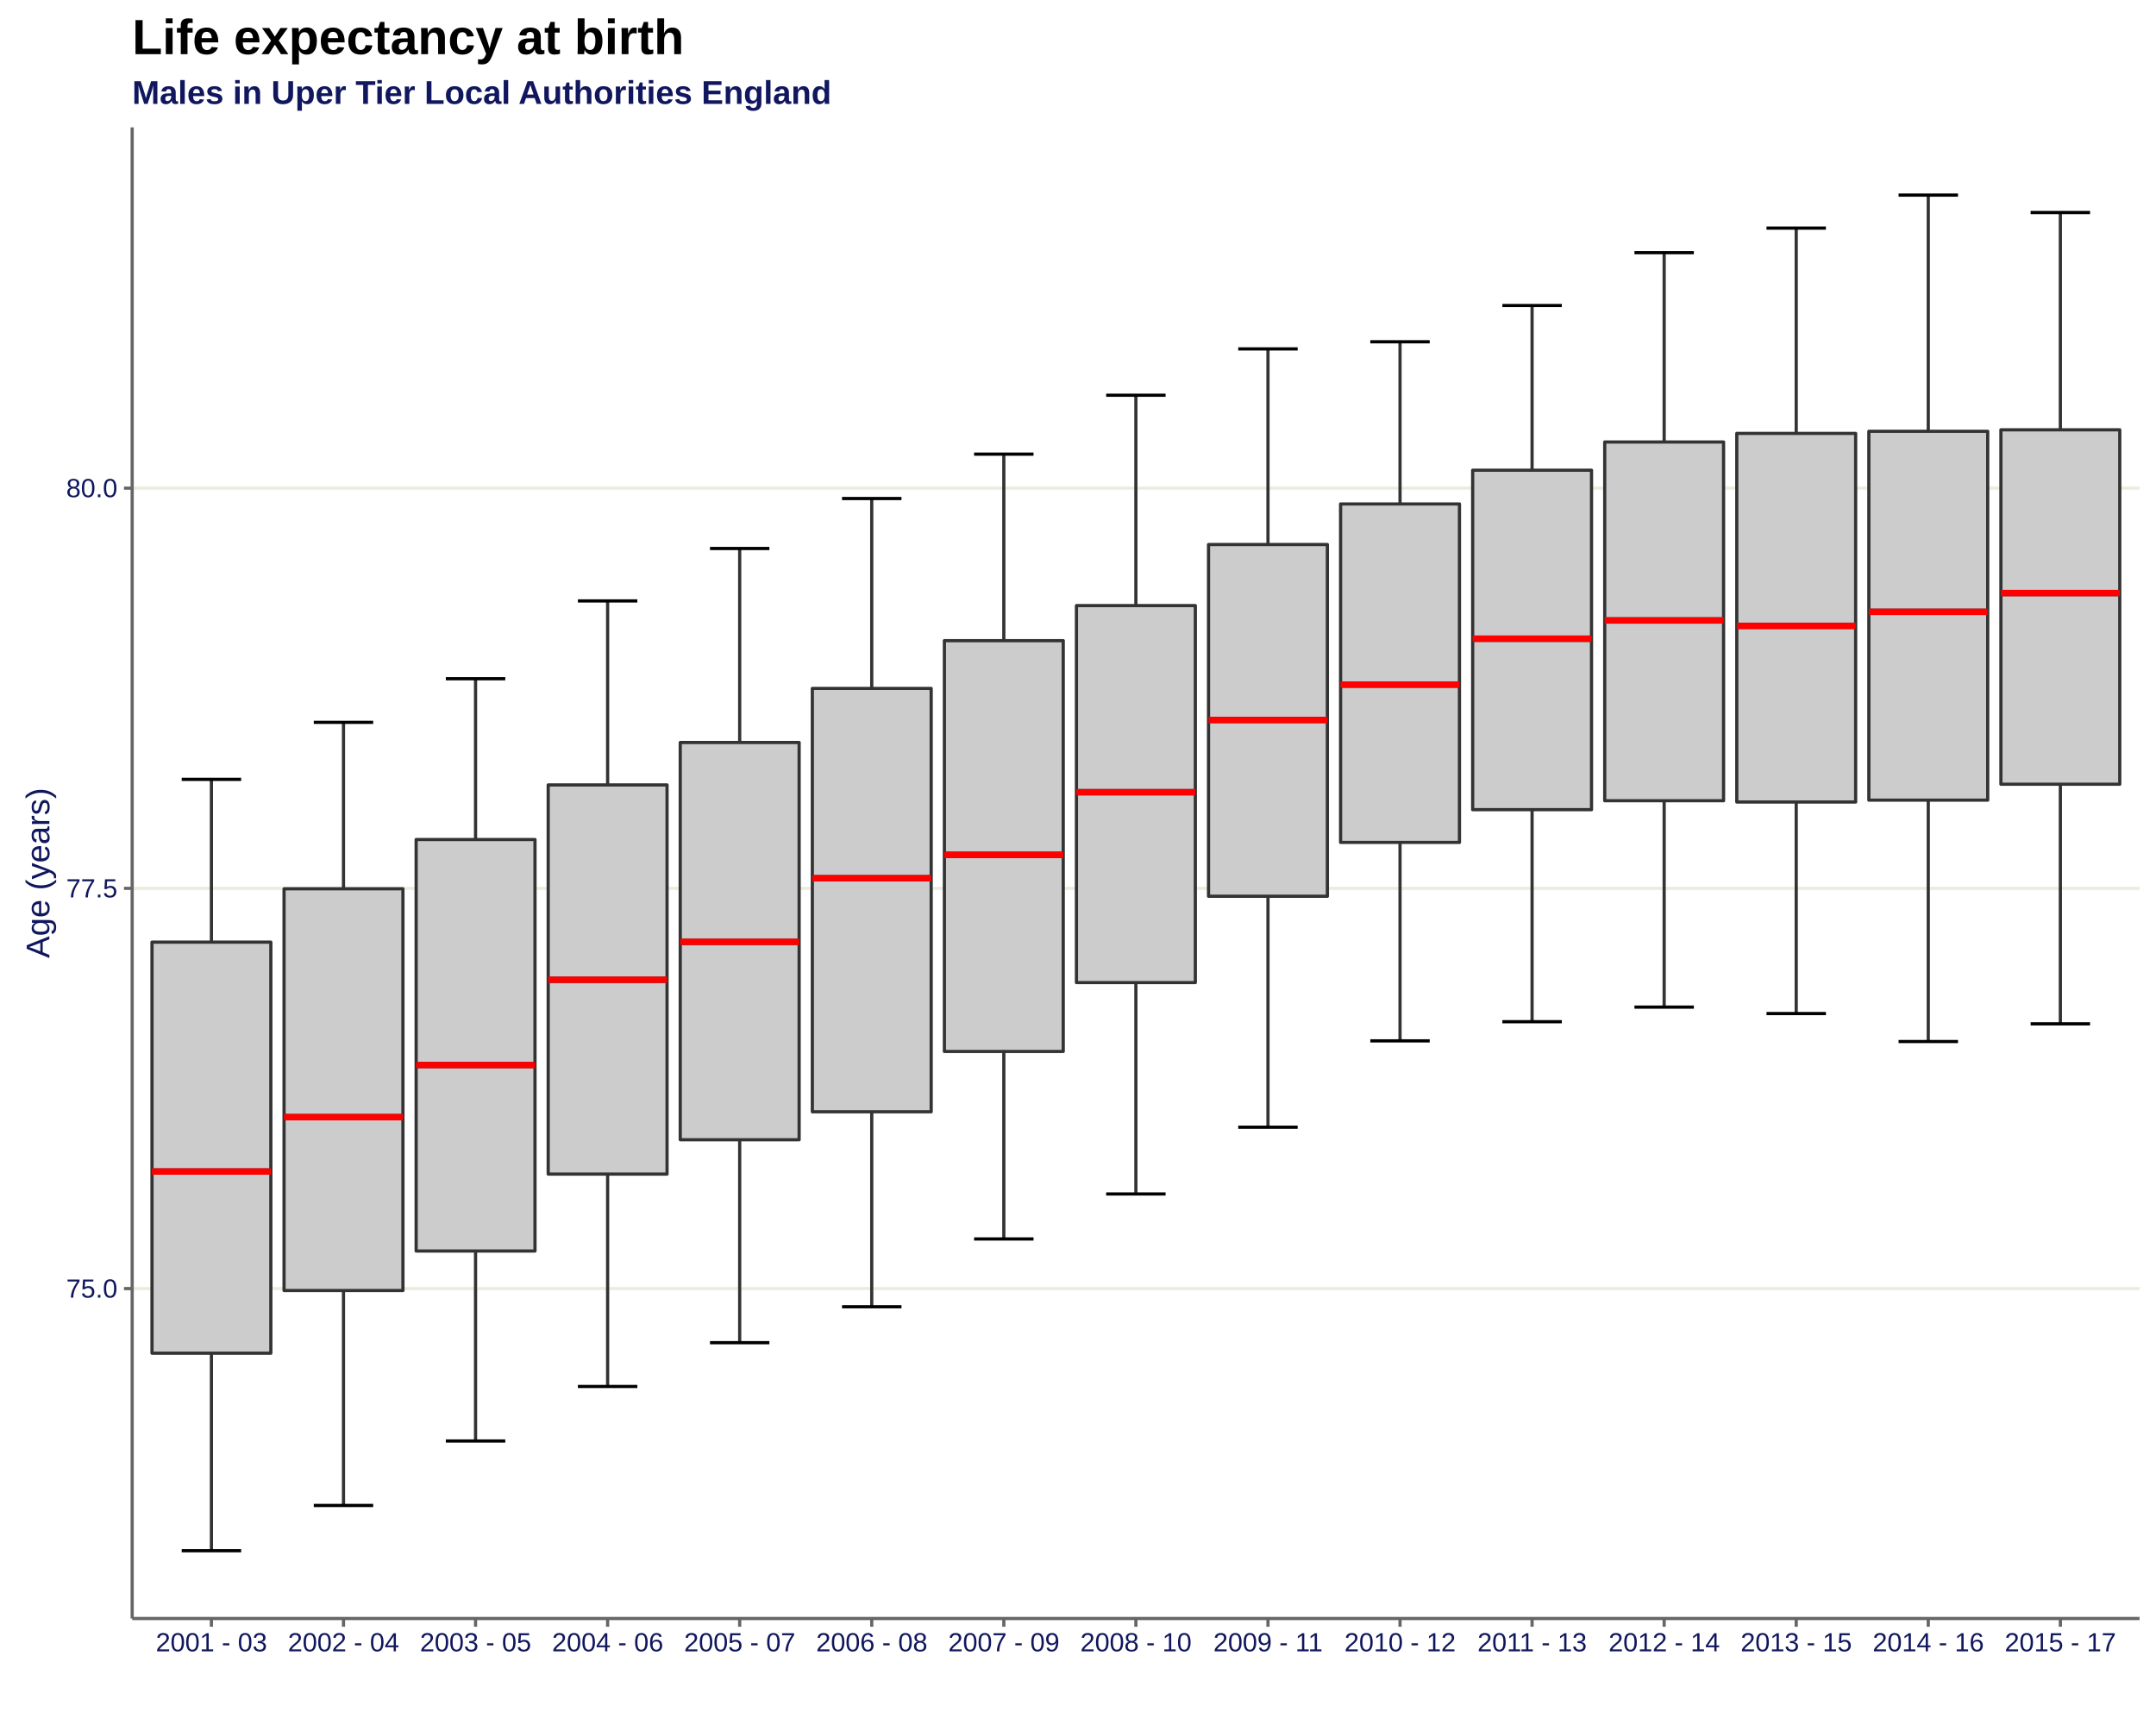
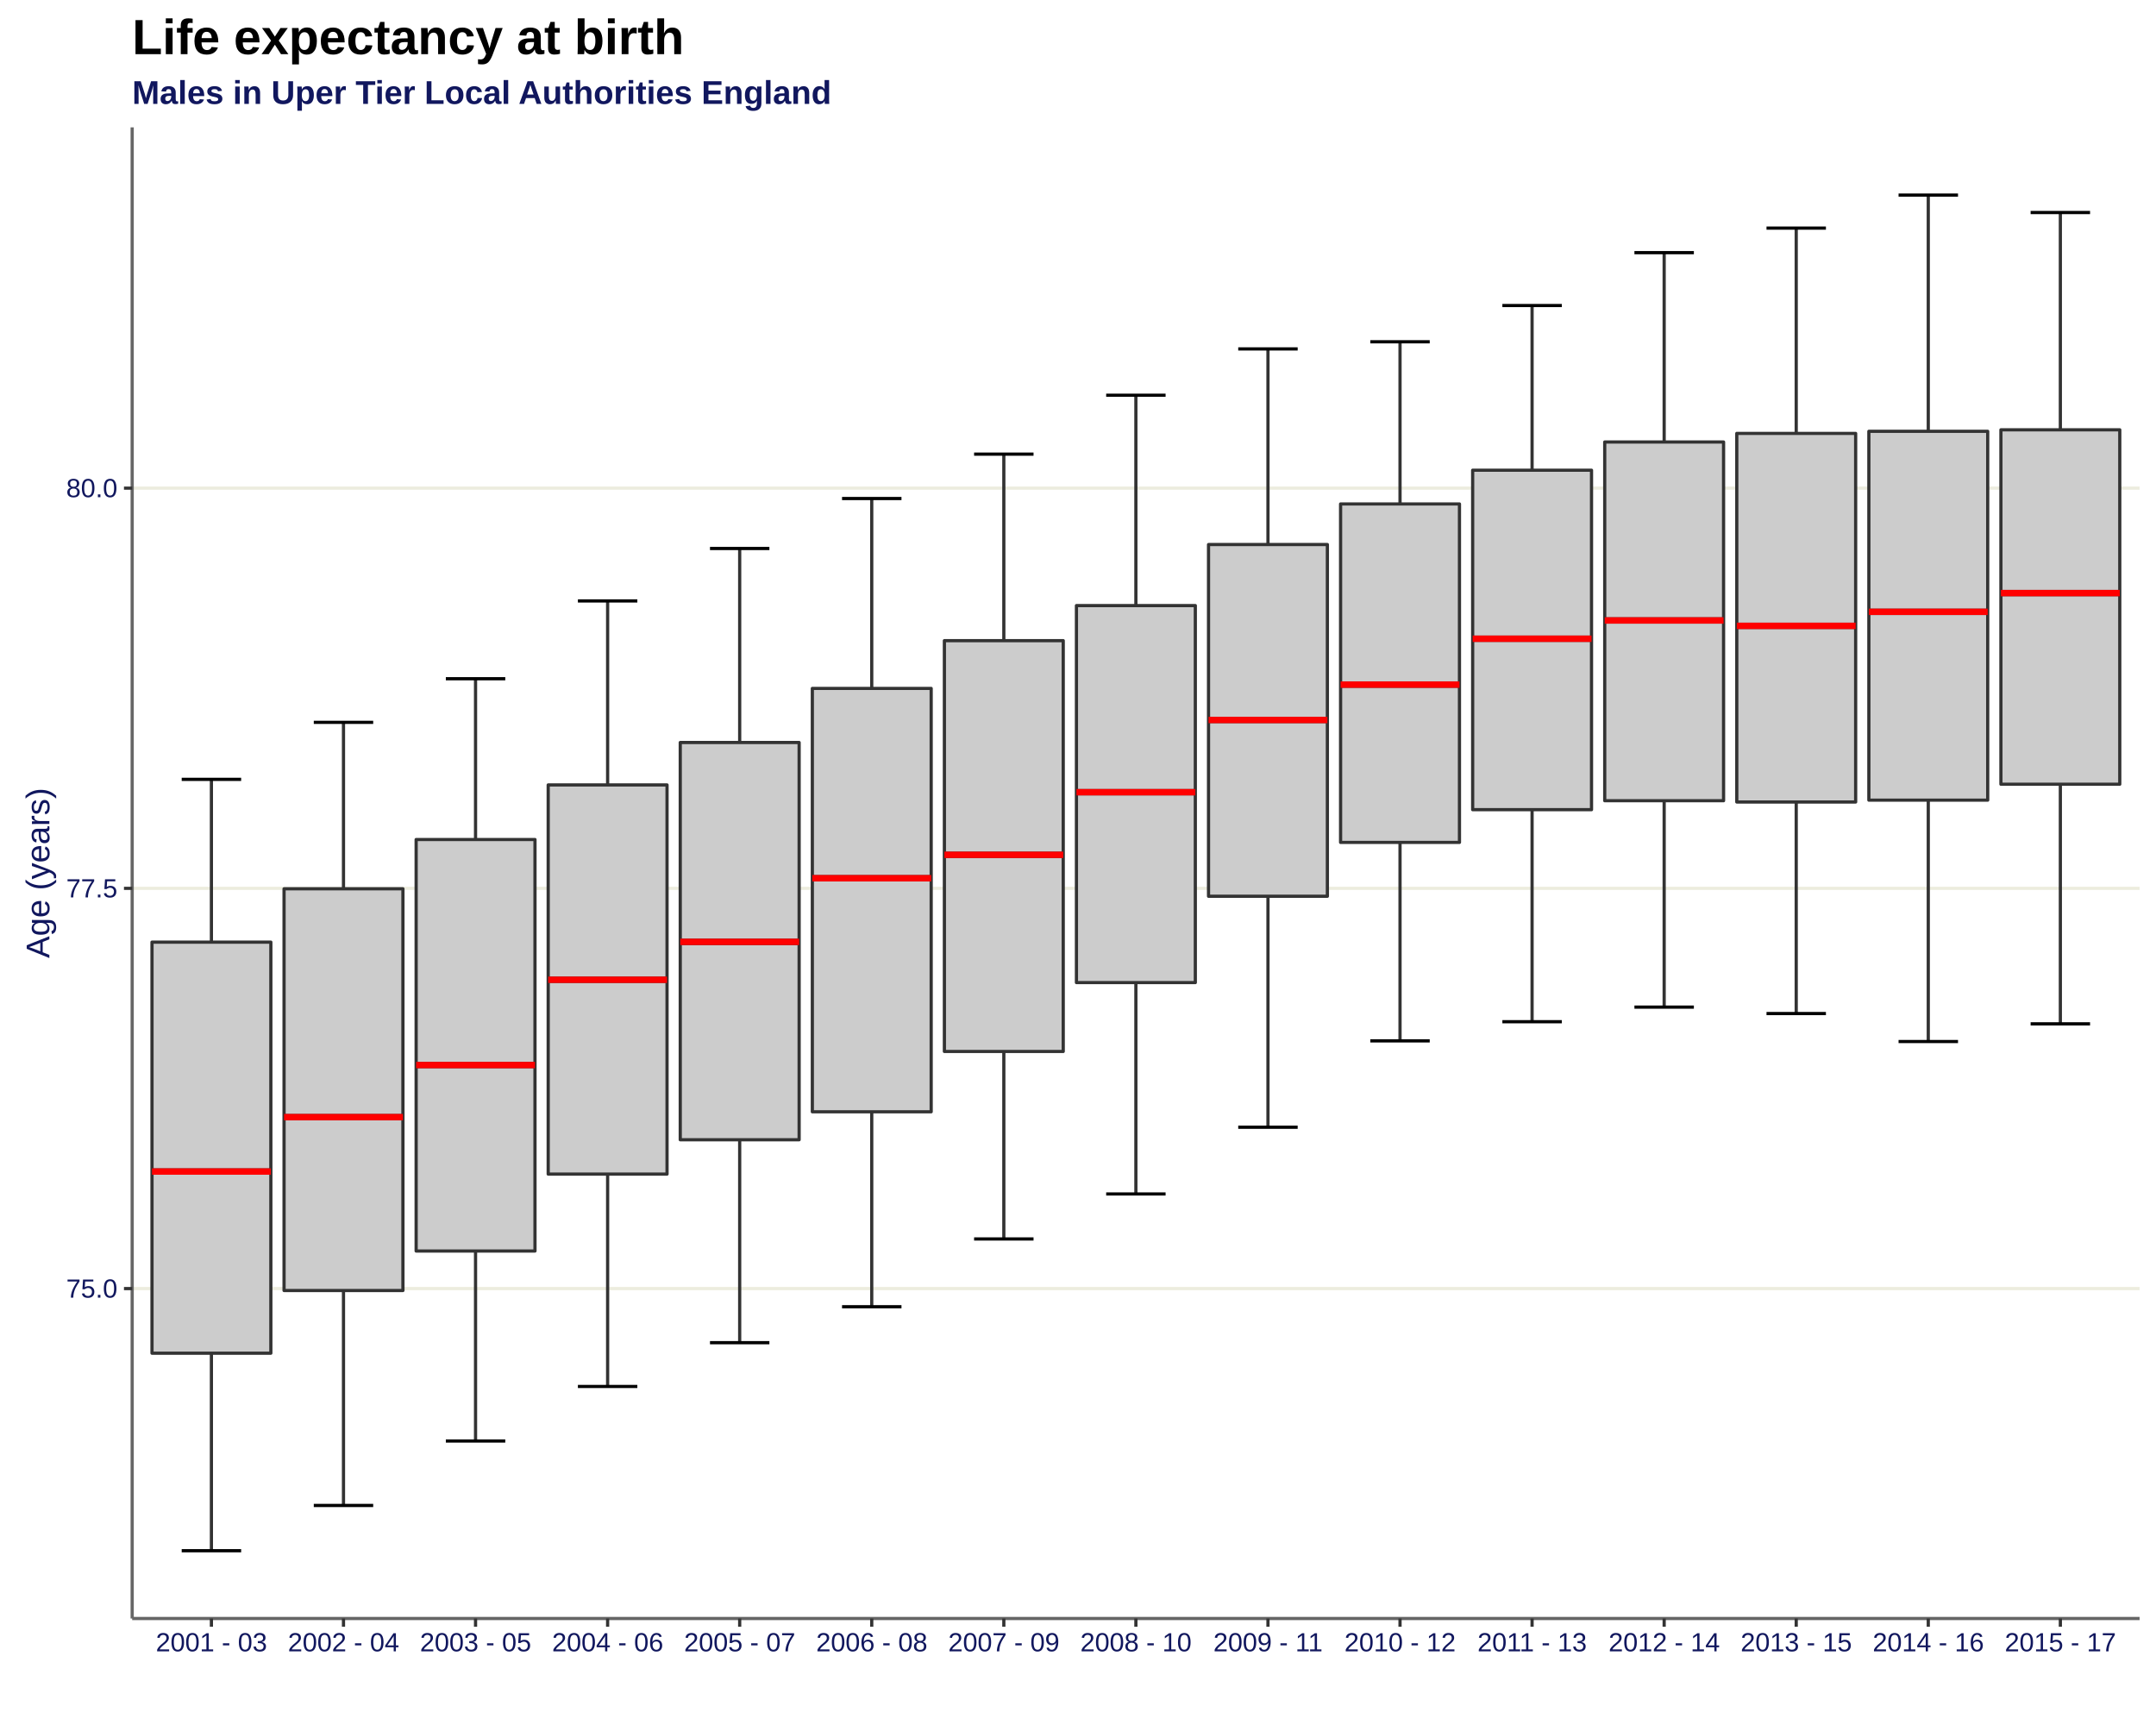
<svg xmlns="http://www.w3.org/2000/svg" viewBox="0 0 720.00 576.00">
  <defs>
    <style type="text/css">
    line, polyline, polygon, path, rect, circle {
      fill: none;
      stroke: #000000;
      stroke-linecap: round;
      stroke-linejoin: round;
      stroke-miterlimit: 10.00;
    }
  </style>
  </defs>
  <rect width="100%" height="100%" style="stroke: none; fill: #FFFFFF;" />
  <defs>
    <clipPath id="cpNDQuMTR8NzE0LjUyfDU0MC40NHw0Mi41Mg==">
      <rect x="44.14" y="42.52" width="670.38" height="497.91" />
    </clipPath>
  </defs>
  <polyline points="44.14,430.27 714.52,430.27 " style="stroke-width: 1.07; stroke: #ECECDE; stroke-linecap: butt;" clip-path="url(#cpNDQuMTR8NzE0LjUyfDU0MC40NHw0Mi41Mg==)" />
  <polyline points="44.14,296.63 714.52,296.63 " style="stroke-width: 1.07; stroke: #ECECDE; stroke-linecap: butt;" clip-path="url(#cpNDQuMTR8NzE0LjUyfDU0MC40NHw0Mi41Mg==)" />
  <polyline points="44.14,163.00 714.52,163.00 " style="stroke-width: 1.07; stroke: #ECECDE; stroke-linecap: butt;" clip-path="url(#cpNDQuMTR8NzE0LjUyfDU0MC40NHw0Mi41Mg==)" />
  <line x1="70.60" y1="314.59" x2="70.60" y2="260.24" style="stroke-width: 1.07; stroke: #333333; stroke-linecap: butt;" clip-path="url(#cpNDQuMTR8NzE0LjUyfDU0MC40NHw0Mi41Mg==)" />
  <line x1="70.60" y1="451.85" x2="70.60" y2="517.80" style="stroke-width: 1.07; stroke: #333333; stroke-linecap: butt;" clip-path="url(#cpNDQuMTR8NzE0LjUyfDU0MC40NHw0Mi41Mg==)" />
  <polygon points="50.76,314.59 50.76,451.85 90.45,451.85 90.45,314.59 50.76,314.59 " style="stroke-width: 1.07; stroke: #333333; fill: #CCCCCC;" clip-path="url(#cpNDQuMTR8NzE0LjUyfDU0MC40NHw0Mi41Mg==)" />
  <line x1="50.76" y1="391.20" x2="90.45" y2="391.20" style="stroke-width: 2.13; stroke: #333333; stroke-linecap: butt;" clip-path="url(#cpNDQuMTR8NzE0LjUyfDU0MC40NHw0Mi41Mg==)" />
  <line x1="114.71" y1="296.78" x2="114.71" y2="241.20" style="stroke-width: 1.07; stroke: #333333; stroke-linecap: butt;" clip-path="url(#cpNDQuMTR8NzE0LjUyfDU0MC40NHw0Mi41Mg==)" />
  <line x1="114.71" y1="430.92" x2="114.71" y2="502.70" style="stroke-width: 1.07; stroke: #333333; stroke-linecap: butt;" clip-path="url(#cpNDQuMTR8NzE0LjUyfDU0MC40NHw0Mi41Mg==)" />
  <polygon points="94.86,296.78 94.86,430.92 134.56,430.92 134.56,296.78 94.86,296.78 " style="stroke-width: 1.07; stroke: #333333; fill: #CCCCCC;" clip-path="url(#cpNDQuMTR8NzE0LjUyfDU0MC40NHw0Mi41Mg==)" />
  <line x1="94.86" y1="373.03" x2="134.56" y2="373.03" style="stroke-width: 2.13; stroke: #333333; stroke-linecap: butt;" clip-path="url(#cpNDQuMTR8NzE0LjUyfDU0MC40NHw0Mi41Mg==)" />
  <line x1="158.81" y1="280.33" x2="158.81" y2="226.63" style="stroke-width: 1.07; stroke: #333333; stroke-linecap: butt;" clip-path="url(#cpNDQuMTR8NzE0LjUyfDU0MC40NHw0Mi41Mg==)" />
  <line x1="158.81" y1="417.73" x2="158.81" y2="481.17" style="stroke-width: 1.07; stroke: #333333; stroke-linecap: butt;" clip-path="url(#cpNDQuMTR8NzE0LjUyfDU0MC40NHw0Mi41Mg==)" />
  <polygon points="138.97,280.33 138.97,417.73 178.66,417.73 178.66,280.33 138.97,280.33 " style="stroke-width: 1.07; stroke: #333333; fill: #CCCCCC;" clip-path="url(#cpNDQuMTR8NzE0LjUyfDU0MC40NHw0Mi41Mg==)" />
  <line x1="138.97" y1="355.64" x2="178.66" y2="355.64" style="stroke-width: 2.13; stroke: #333333; stroke-linecap: butt;" clip-path="url(#cpNDQuMTR8NzE0LjUyfDU0MC40NHw0Mi41Mg==)" />
  <line x1="202.92" y1="262.10" x2="202.92" y2="200.66" style="stroke-width: 1.07; stroke: #333333; stroke-linecap: butt;" clip-path="url(#cpNDQuMTR8NzE0LjUyfDU0MC40NHw0Mi41Mg==)" />
  <line x1="202.92" y1="392.04" x2="202.92" y2="462.96" style="stroke-width: 1.07; stroke: #333333; stroke-linecap: butt;" clip-path="url(#cpNDQuMTR8NzE0LjUyfDU0MC40NHw0Mi41Mg==)" />
  <polygon points="183.07,262.10 183.07,392.04 222.76,392.04 222.76,262.10 183.07,262.10 " style="stroke-width: 1.07; stroke: #333333; fill: #CCCCCC;" clip-path="url(#cpNDQuMTR8NzE0LjUyfDU0MC40NHw0Mi41Mg==)" />
  <line x1="183.07" y1="327.16" x2="222.76" y2="327.16" style="stroke-width: 2.13; stroke: #333333; stroke-linecap: butt;" clip-path="url(#cpNDQuMTR8NzE0LjUyfDU0MC40NHw0Mi41Mg==)" />
  <line x1="247.02" y1="247.93" x2="247.02" y2="183.15" style="stroke-width: 1.07; stroke: #333333; stroke-linecap: butt;" clip-path="url(#cpNDQuMTR8NzE0LjUyfDU0MC40NHw0Mi41Mg==)" />
  <line x1="247.02" y1="380.58" x2="247.02" y2="448.34" style="stroke-width: 1.07; stroke: #333333; stroke-linecap: butt;" clip-path="url(#cpNDQuMTR8NzE0LjUyfDU0MC40NHw0Mi41Mg==)" />
  <polygon points="227.17,247.93 227.17,380.58 266.87,380.58 266.87,247.93 227.17,247.93 " style="stroke-width: 1.07; stroke: #333333; fill: #CCCCCC;" clip-path="url(#cpNDQuMTR8NzE0LjUyfDU0MC40NHw0Mi41Mg==)" />
  <line x1="227.17" y1="314.51" x2="266.87" y2="314.51" style="stroke-width: 2.13; stroke: #333333; stroke-linecap: butt;" clip-path="url(#cpNDQuMTR8NzE0LjUyfDU0MC40NHw0Mi41Mg==)" />
  <line x1="291.12" y1="229.87" x2="291.12" y2="166.46" style="stroke-width: 1.07; stroke: #333333; stroke-linecap: butt;" clip-path="url(#cpNDQuMTR8NzE0LjUyfDU0MC40NHw0Mi41Mg==)" />
  <line x1="291.12" y1="371.24" x2="291.12" y2="436.34" style="stroke-width: 1.07; stroke: #333333; stroke-linecap: butt;" clip-path="url(#cpNDQuMTR8NzE0LjUyfDU0MC40NHw0Mi41Mg==)" />
  <polygon points="271.28,229.87 271.28,371.24 310.97,371.24 310.97,229.87 271.28,229.87 " style="stroke-width: 1.07; stroke: #333333; fill: #CCCCCC;" clip-path="url(#cpNDQuMTR8NzE0LjUyfDU0MC40NHw0Mi41Mg==)" />
  <line x1="271.28" y1="293.26" x2="310.97" y2="293.26" style="stroke-width: 2.13; stroke: #333333; stroke-linecap: butt;" clip-path="url(#cpNDQuMTR8NzE0LjUyfDU0MC40NHw0Mi41Mg==)" />
  <line x1="335.23" y1="213.92" x2="335.23" y2="151.64" style="stroke-width: 1.07; stroke: #333333; stroke-linecap: butt;" clip-path="url(#cpNDQuMTR8NzE0LjUyfDU0MC40NHw0Mi41Mg==)" />
  <line x1="335.23" y1="351.10" x2="335.23" y2="413.71" style="stroke-width: 1.07; stroke: #333333; stroke-linecap: butt;" clip-path="url(#cpNDQuMTR8NzE0LjUyfDU0MC40NHw0Mi41Mg==)" />
  <polygon points="315.38,213.92 315.38,351.10 355.07,351.10 355.07,213.92 315.38,213.92 " style="stroke-width: 1.07; stroke: #333333; fill: #CCCCCC;" clip-path="url(#cpNDQuMTR8NzE0LjUyfDU0MC40NHw0Mi41Mg==)" />
  <line x1="315.38" y1="285.44" x2="355.07" y2="285.44" style="stroke-width: 2.13; stroke: #333333; stroke-linecap: butt;" clip-path="url(#cpNDQuMTR8NzE0LjUyfDU0MC40NHw0Mi41Mg==)" />
  <line x1="379.33" y1="202.21" x2="379.33" y2="131.97" style="stroke-width: 1.07; stroke: #333333; stroke-linecap: butt;" clip-path="url(#cpNDQuMTR8NzE0LjUyfDU0MC40NHw0Mi41Mg==)" />
  <line x1="379.33" y1="328.10" x2="379.33" y2="398.68" style="stroke-width: 1.07; stroke: #333333; stroke-linecap: butt;" clip-path="url(#cpNDQuMTR8NzE0LjUyfDU0MC40NHw0Mi41Mg==)" />
  <polygon points="359.48,202.21 359.48,328.10 399.18,328.10 399.18,202.21 359.48,202.21 " style="stroke-width: 1.07; stroke: #333333; fill: #CCCCCC;" clip-path="url(#cpNDQuMTR8NzE0LjUyfDU0MC40NHw0Mi41Mg==)" />
  <line x1="359.48" y1="264.52" x2="399.18" y2="264.52" style="stroke-width: 2.13; stroke: #333333; stroke-linecap: butt;" clip-path="url(#cpNDQuMTR8NzE0LjUyfDU0MC40NHw0Mi41Mg==)" />
  <line x1="423.44" y1="181.83" x2="423.44" y2="116.50" style="stroke-width: 1.07; stroke: #333333; stroke-linecap: butt;" clip-path="url(#cpNDQuMTR8NzE0LjUyfDU0MC40NHw0Mi41Mg==)" />
  <line x1="423.44" y1="299.27" x2="423.44" y2="376.39" style="stroke-width: 1.07; stroke: #333333; stroke-linecap: butt;" clip-path="url(#cpNDQuMTR8NzE0LjUyfDU0MC40NHw0Mi41Mg==)" />
  <polygon points="403.59,181.83 403.59,299.27 443.28,299.27 443.28,181.83 403.59,181.83 " style="stroke-width: 1.07; stroke: #333333; fill: #CCCCCC;" clip-path="url(#cpNDQuMTR8NzE0LjUyfDU0MC40NHw0Mi41Mg==)" />
  <line x1="403.59" y1="240.41" x2="443.28" y2="240.41" style="stroke-width: 2.13; stroke: #333333; stroke-linecap: butt;" clip-path="url(#cpNDQuMTR8NzE0LjUyfDU0MC40NHw0Mi41Mg==)" />
  <line x1="467.54" y1="168.28" x2="467.54" y2="114.13" style="stroke-width: 1.07; stroke: #333333; stroke-linecap: butt;" clip-path="url(#cpNDQuMTR8NzE0LjUyfDU0MC40NHw0Mi41Mg==)" />
  <line x1="467.54" y1="281.29" x2="467.54" y2="347.56" style="stroke-width: 1.07; stroke: #333333; stroke-linecap: butt;" clip-path="url(#cpNDQuMTR8NzE0LjUyfDU0MC40NHw0Mi41Mg==)" />
  <polygon points="447.69,168.28 447.69,281.29 487.39,281.29 487.39,168.28 447.69,168.28 " style="stroke-width: 1.07; stroke: #333333; fill: #CCCCCC;" clip-path="url(#cpNDQuMTR8NzE0LjUyfDU0MC40NHw0Mi41Mg==)" />
  <line x1="447.69" y1="228.60" x2="487.39" y2="228.60" style="stroke-width: 2.13; stroke: #333333; stroke-linecap: butt;" clip-path="url(#cpNDQuMTR8NzE0LjUyfDU0MC40NHw0Mi41Mg==)" />
  <line x1="511.64" y1="157.01" x2="511.64" y2="102.02" style="stroke-width: 1.07; stroke: #333333; stroke-linecap: butt;" clip-path="url(#cpNDQuMTR8NzE0LjUyfDU0MC40NHw0Mi41Mg==)" />
  <line x1="511.64" y1="270.36" x2="511.64" y2="341.16" style="stroke-width: 1.07; stroke: #333333; stroke-linecap: butt;" clip-path="url(#cpNDQuMTR8NzE0LjUyfDU0MC40NHw0Mi41Mg==)" />
  <polygon points="491.80,157.01 491.80,270.36 531.49,270.36 531.49,157.01 491.80,157.01 " style="stroke-width: 1.07; stroke: #333333; fill: #CCCCCC;" clip-path="url(#cpNDQuMTR8NzE0LjUyfDU0MC40NHw0Mi41Mg==)" />
  <line x1="491.80" y1="213.29" x2="531.49" y2="213.29" style="stroke-width: 2.13; stroke: #333333; stroke-linecap: butt;" clip-path="url(#cpNDQuMTR8NzE0LjUyfDU0MC40NHw0Mi41Mg==)" />
  <line x1="555.75" y1="147.59" x2="555.75" y2="84.37" style="stroke-width: 1.07; stroke: #333333; stroke-linecap: butt;" clip-path="url(#cpNDQuMTR8NzE0LjUyfDU0MC40NHw0Mi41Mg==)" />
  <line x1="555.75" y1="267.37" x2="555.75" y2="336.28" style="stroke-width: 1.07; stroke: #333333; stroke-linecap: butt;" clip-path="url(#cpNDQuMTR8NzE0LjUyfDU0MC40NHw0Mi41Mg==)" />
  <polygon points="535.90,147.59 535.90,267.37 575.59,267.37 575.59,147.59 535.90,147.59 " style="stroke-width: 1.07; stroke: #333333; fill: #CCCCCC;" clip-path="url(#cpNDQuMTR8NzE0LjUyfDU0MC40NHw0Mi41Mg==)" />
  <line x1="535.90" y1="207.18" x2="575.59" y2="207.18" style="stroke-width: 2.13; stroke: #333333; stroke-linecap: butt;" clip-path="url(#cpNDQuMTR8NzE0LjUyfDU0MC40NHw0Mi41Mg==)" />
  <line x1="599.85" y1="144.72" x2="599.85" y2="76.16" style="stroke-width: 1.07; stroke: #333333; stroke-linecap: butt;" clip-path="url(#cpNDQuMTR8NzE0LjUyfDU0MC40NHw0Mi41Mg==)" />
  <line x1="599.85" y1="267.80" x2="599.85" y2="338.44" style="stroke-width: 1.07; stroke: #333333; stroke-linecap: butt;" clip-path="url(#cpNDQuMTR8NzE0LjUyfDU0MC40NHw0Mi41Mg==)" />
  <polygon points="580.00,144.72 580.00,267.80 619.70,267.80 619.70,144.72 580.00,144.72 " style="stroke-width: 1.07; stroke: #333333; fill: #CCCCCC;" clip-path="url(#cpNDQuMTR8NzE0LjUyfDU0MC40NHw0Mi41Mg==)" />
  <line x1="580.00" y1="208.98" x2="619.70" y2="208.98" style="stroke-width: 2.13; stroke: #333333; stroke-linecap: butt;" clip-path="url(#cpNDQuMTR8NzE0LjUyfDU0MC40NHw0Mi41Mg==)" />
  <line x1="643.95" y1="144.02" x2="643.95" y2="65.15" style="stroke-width: 1.07; stroke: #333333; stroke-linecap: butt;" clip-path="url(#cpNDQuMTR8NzE0LjUyfDU0MC40NHw0Mi41Mg==)" />
  <line x1="643.95" y1="267.18" x2="643.95" y2="347.78" style="stroke-width: 1.07; stroke: #333333; stroke-linecap: butt;" clip-path="url(#cpNDQuMTR8NzE0LjUyfDU0MC40NHw0Mi41Mg==)" />
  <polygon points="624.11,144.02 624.11,267.18 663.80,267.18 663.80,144.02 624.11,144.02 " style="stroke-width: 1.07; stroke: #333333; fill: #CCCCCC;" clip-path="url(#cpNDQuMTR8NzE0LjUyfDU0MC40NHw0Mi41Mg==)" />
  <line x1="624.11" y1="204.30" x2="663.80" y2="204.30" style="stroke-width: 2.13; stroke: #333333; stroke-linecap: butt;" clip-path="url(#cpNDQuMTR8NzE0LjUyfDU0MC40NHw0Mi41Mg==)" />
  <line x1="688.06" y1="143.52" x2="688.06" y2="70.96" style="stroke-width: 1.07; stroke: #333333; stroke-linecap: butt;" clip-path="url(#cpNDQuMTR8NzE0LjUyfDU0MC40NHw0Mi41Mg==)" />
  <line x1="688.06" y1="261.86" x2="688.06" y2="341.87" style="stroke-width: 1.07; stroke: #333333; stroke-linecap: butt;" clip-path="url(#cpNDQuMTR8NzE0LjUyfDU0MC40NHw0Mi41Mg==)" />
  <polygon points="668.21,143.52 668.21,261.86 707.90,261.86 707.90,143.52 668.21,143.52 " style="stroke-width: 1.07; stroke: #333333; fill: #CCCCCC;" clip-path="url(#cpNDQuMTR8NzE0LjUyfDU0MC40NHw0Mi41Mg==)" />
  <line x1="668.21" y1="198.04" x2="707.90" y2="198.04" style="stroke-width: 2.13; stroke: #333333; stroke-linecap: butt;" clip-path="url(#cpNDQuMTR8NzE0LjUyfDU0MC40NHw0Mi41Mg==)" />
  <line x1="60.68" y1="260.24" x2="80.53" y2="260.24" style="stroke-width: 1.07; stroke-linecap: butt;" clip-path="url(#cpNDQuMTR8NzE0LjUyfDU0MC40NHw0Mi41Mg==)" />
  <line x1="104.79" y1="241.20" x2="124.63" y2="241.20" style="stroke-width: 1.07; stroke-linecap: butt;" clip-path="url(#cpNDQuMTR8NzE0LjUyfDU0MC40NHw0Mi41Mg==)" />
  <line x1="148.89" y1="226.63" x2="168.74" y2="226.63" style="stroke-width: 1.07; stroke-linecap: butt;" clip-path="url(#cpNDQuMTR8NzE0LjUyfDU0MC40NHw0Mi41Mg==)" />
  <line x1="192.99" y1="200.66" x2="212.84" y2="200.66" style="stroke-width: 1.07; stroke-linecap: butt;" clip-path="url(#cpNDQuMTR8NzE0LjUyfDU0MC40NHw0Mi41Mg==)" />
  <line x1="237.10" y1="183.15" x2="256.94" y2="183.15" style="stroke-width: 1.07; stroke-linecap: butt;" clip-path="url(#cpNDQuMTR8NzE0LjUyfDU0MC40NHw0Mi41Mg==)" />
  <line x1="281.20" y1="166.46" x2="301.05" y2="166.46" style="stroke-width: 1.07; stroke-linecap: butt;" clip-path="url(#cpNDQuMTR8NzE0LjUyfDU0MC40NHw0Mi41Mg==)" />
  <line x1="325.30" y1="151.64" x2="345.15" y2="151.64" style="stroke-width: 1.07; stroke-linecap: butt;" clip-path="url(#cpNDQuMTR8NzE0LjUyfDU0MC40NHw0Mi41Mg==)" />
  <line x1="369.41" y1="131.97" x2="389.25" y2="131.97" style="stroke-width: 1.07; stroke-linecap: butt;" clip-path="url(#cpNDQuMTR8NzE0LjUyfDU0MC40NHw0Mi41Mg==)" />
  <line x1="413.51" y1="116.50" x2="433.36" y2="116.50" style="stroke-width: 1.07; stroke-linecap: butt;" clip-path="url(#cpNDQuMTR8NzE0LjUyfDU0MC40NHw0Mi41Mg==)" />
  <line x1="457.62" y1="114.13" x2="477.46" y2="114.13" style="stroke-width: 1.07; stroke-linecap: butt;" clip-path="url(#cpNDQuMTR8NzE0LjUyfDU0MC40NHw0Mi41Mg==)" />
  <line x1="501.72" y1="102.02" x2="521.57" y2="102.02" style="stroke-width: 1.07; stroke-linecap: butt;" clip-path="url(#cpNDQuMTR8NzE0LjUyfDU0MC40NHw0Mi41Mg==)" />
  <line x1="545.82" y1="84.37" x2="565.67" y2="84.37" style="stroke-width: 1.07; stroke-linecap: butt;" clip-path="url(#cpNDQuMTR8NzE0LjUyfDU0MC40NHw0Mi41Mg==)" />
  <line x1="589.93" y1="76.16" x2="609.77" y2="76.16" style="stroke-width: 1.07; stroke-linecap: butt;" clip-path="url(#cpNDQuMTR8NzE0LjUyfDU0MC40NHw0Mi41Mg==)" />
  <line x1="634.03" y1="65.15" x2="653.88" y2="65.15" style="stroke-width: 1.07; stroke-linecap: butt;" clip-path="url(#cpNDQuMTR8NzE0LjUyfDU0MC40NHw0Mi41Mg==)" />
  <line x1="678.13" y1="70.96" x2="697.98" y2="70.96" style="stroke-width: 1.07; stroke-linecap: butt;" clip-path="url(#cpNDQuMTR8NzE0LjUyfDU0MC40NHw0Mi41Mg==)" />
  <line x1="60.68" y1="517.80" x2="80.53" y2="517.80" style="stroke-width: 1.07; stroke-linecap: butt;" clip-path="url(#cpNDQuMTR8NzE0LjUyfDU0MC40NHw0Mi41Mg==)" />
  <line x1="104.79" y1="502.70" x2="124.63" y2="502.70" style="stroke-width: 1.07; stroke-linecap: butt;" clip-path="url(#cpNDQuMTR8NzE0LjUyfDU0MC40NHw0Mi41Mg==)" />
  <line x1="148.89" y1="481.17" x2="168.74" y2="481.17" style="stroke-width: 1.07; stroke-linecap: butt;" clip-path="url(#cpNDQuMTR8NzE0LjUyfDU0MC40NHw0Mi41Mg==)" />
  <line x1="192.99" y1="462.96" x2="212.84" y2="462.96" style="stroke-width: 1.07; stroke-linecap: butt;" clip-path="url(#cpNDQuMTR8NzE0LjUyfDU0MC40NHw0Mi41Mg==)" />
  <line x1="237.10" y1="448.34" x2="256.94" y2="448.34" style="stroke-width: 1.07; stroke-linecap: butt;" clip-path="url(#cpNDQuMTR8NzE0LjUyfDU0MC40NHw0Mi41Mg==)" />
  <line x1="281.20" y1="436.34" x2="301.05" y2="436.34" style="stroke-width: 1.07; stroke-linecap: butt;" clip-path="url(#cpNDQuMTR8NzE0LjUyfDU0MC40NHw0Mi41Mg==)" />
  <line x1="325.30" y1="413.71" x2="345.15" y2="413.71" style="stroke-width: 1.07; stroke-linecap: butt;" clip-path="url(#cpNDQuMTR8NzE0LjUyfDU0MC40NHw0Mi41Mg==)" />
  <line x1="369.41" y1="398.68" x2="389.25" y2="398.68" style="stroke-width: 1.07; stroke-linecap: butt;" clip-path="url(#cpNDQuMTR8NzE0LjUyfDU0MC40NHw0Mi41Mg==)" />
  <line x1="413.51" y1="376.39" x2="433.36" y2="376.39" style="stroke-width: 1.07; stroke-linecap: butt;" clip-path="url(#cpNDQuMTR8NzE0LjUyfDU0MC40NHw0Mi41Mg==)" />
  <line x1="457.62" y1="347.56" x2="477.46" y2="347.56" style="stroke-width: 1.07; stroke-linecap: butt;" clip-path="url(#cpNDQuMTR8NzE0LjUyfDU0MC40NHw0Mi41Mg==)" />
  <line x1="501.72" y1="341.16" x2="521.57" y2="341.16" style="stroke-width: 1.07; stroke-linecap: butt;" clip-path="url(#cpNDQuMTR8NzE0LjUyfDU0MC40NHw0Mi41Mg==)" />
  <line x1="545.82" y1="336.28" x2="565.67" y2="336.28" style="stroke-width: 1.07; stroke-linecap: butt;" clip-path="url(#cpNDQuMTR8NzE0LjUyfDU0MC40NHw0Mi41Mg==)" />
  <line x1="589.93" y1="338.44" x2="609.77" y2="338.44" style="stroke-width: 1.07; stroke-linecap: butt;" clip-path="url(#cpNDQuMTR8NzE0LjUyfDU0MC40NHw0Mi41Mg==)" />
  <line x1="634.03" y1="347.78" x2="653.88" y2="347.78" style="stroke-width: 1.07; stroke-linecap: butt;" clip-path="url(#cpNDQuMTR8NzE0LjUyfDU0MC40NHw0Mi41Mg==)" />
  <line x1="678.13" y1="341.87" x2="697.98" y2="341.87" style="stroke-width: 1.07; stroke-linecap: butt;" clip-path="url(#cpNDQuMTR8NzE0LjUyfDU0MC40NHw0Mi41Mg==)" />
  <line x1="50.76" y1="391.20" x2="90.45" y2="391.20" style="stroke-width: 2.13; stroke: #FF0000; stroke-linecap: butt;" clip-path="url(#cpNDQuMTR8NzE0LjUyfDU0MC40NHw0Mi41Mg==)" />
  <line x1="94.86" y1="373.03" x2="134.56" y2="373.03" style="stroke-width: 2.13; stroke: #FF0000; stroke-linecap: butt;" clip-path="url(#cpNDQuMTR8NzE0LjUyfDU0MC40NHw0Mi41Mg==)" />
  <line x1="138.97" y1="355.64" x2="178.66" y2="355.64" style="stroke-width: 2.13; stroke: #FF0000; stroke-linecap: butt;" clip-path="url(#cpNDQuMTR8NzE0LjUyfDU0MC40NHw0Mi41Mg==)" />
  <line x1="183.07" y1="327.16" x2="222.76" y2="327.16" style="stroke-width: 2.13; stroke: #FF0000; stroke-linecap: butt;" clip-path="url(#cpNDQuMTR8NzE0LjUyfDU0MC40NHw0Mi41Mg==)" />
  <line x1="227.17" y1="314.51" x2="266.87" y2="314.51" style="stroke-width: 2.13; stroke: #FF0000; stroke-linecap: butt;" clip-path="url(#cpNDQuMTR8NzE0LjUyfDU0MC40NHw0Mi41Mg==)" />
  <line x1="271.28" y1="293.26" x2="310.97" y2="293.26" style="stroke-width: 2.13; stroke: #FF0000; stroke-linecap: butt;" clip-path="url(#cpNDQuMTR8NzE0LjUyfDU0MC40NHw0Mi41Mg==)" />
  <line x1="315.38" y1="285.44" x2="355.07" y2="285.44" style="stroke-width: 2.13; stroke: #FF0000; stroke-linecap: butt;" clip-path="url(#cpNDQuMTR8NzE0LjUyfDU0MC40NHw0Mi41Mg==)" />
  <line x1="359.48" y1="264.52" x2="399.18" y2="264.52" style="stroke-width: 2.13; stroke: #FF0000; stroke-linecap: butt;" clip-path="url(#cpNDQuMTR8NzE0LjUyfDU0MC40NHw0Mi41Mg==)" />
  <line x1="403.59" y1="240.41" x2="443.28" y2="240.41" style="stroke-width: 2.13; stroke: #FF0000; stroke-linecap: butt;" clip-path="url(#cpNDQuMTR8NzE0LjUyfDU0MC40NHw0Mi41Mg==)" />
  <line x1="447.69" y1="228.60" x2="487.39" y2="228.60" style="stroke-width: 2.13; stroke: #FF0000; stroke-linecap: butt;" clip-path="url(#cpNDQuMTR8NzE0LjUyfDU0MC40NHw0Mi41Mg==)" />
  <line x1="491.80" y1="213.29" x2="531.49" y2="213.29" style="stroke-width: 2.13; stroke: #FF0000; stroke-linecap: butt;" clip-path="url(#cpNDQuMTR8NzE0LjUyfDU0MC40NHw0Mi41Mg==)" />
  <line x1="535.90" y1="207.18" x2="575.59" y2="207.18" style="stroke-width: 2.13; stroke: #FF0000; stroke-linecap: butt;" clip-path="url(#cpNDQuMTR8NzE0LjUyfDU0MC40NHw0Mi41Mg==)" />
  <line x1="580.00" y1="208.98" x2="619.70" y2="208.98" style="stroke-width: 2.13; stroke: #FF0000; stroke-linecap: butt;" clip-path="url(#cpNDQuMTR8NzE0LjUyfDU0MC40NHw0Mi41Mg==)" />
  <line x1="624.11" y1="204.30" x2="663.80" y2="204.30" style="stroke-width: 2.13; stroke: #FF0000; stroke-linecap: butt;" clip-path="url(#cpNDQuMTR8NzE0LjUyfDU0MC40NHw0Mi41Mg==)" />
  <line x1="668.21" y1="198.04" x2="707.90" y2="198.04" style="stroke-width: 2.13; stroke: #FF0000; stroke-linecap: butt;" clip-path="url(#cpNDQuMTR8NzE0LjUyfDU0MC40NHw0Mi41Mg==)" />
  <defs>
    <clipPath id="cpMC4wMHw3MjAuMDB8NTc2LjAwfDAuMDA=">
      <rect x="0.00" y="0.00" width="720.00" height="576.00" />
    </clipPath>
  </defs>
  <polyline points="44.14,540.44 44.14,42.52 " style="stroke-width: 1.07; stroke: #666666; stroke-linecap: butt;" clip-path="url(#cpMC4wMHw3MjAuMDB8NTc2LjAwfDAuMDA=)" />
  <g clip-path="url(#cpMC4wMHw3MjAuMDB8NTc2LjAwfDAuMDA=)">
    <text x="22.10" y="433.30" style="font-size: 8.80px; fill: #11175E; font-family: Liberation Sans;" textLength="17.11px" lengthAdjust="spacingAndGlyphs">75.0</text>
  </g>
  <g clip-path="url(#cpMC4wMHw3MjAuMDB8NTc2LjAwfDAuMDA=)">
    <text x="22.10" y="299.66" style="font-size: 8.80px; fill: #11175E; font-family: Liberation Sans;" textLength="17.11px" lengthAdjust="spacingAndGlyphs">77.5</text>
  </g>
  <g clip-path="url(#cpMC4wMHw3MjAuMDB8NTc2LjAwfDAuMDA=)">
    <text x="22.10" y="166.02" style="font-size: 8.80px; fill: #11175E; font-family: Liberation Sans;" textLength="17.11px" lengthAdjust="spacingAndGlyphs">80.0</text>
  </g>
-   <polyline points="41.40,430.27 44.14,430.27 " style="stroke-width: 1.07; stroke: #666666; stroke-linecap: butt;" clip-path="url(#cpMC4wMHw3MjAuMDB8NTc2LjAwfDAuMDA=)" />
-   <polyline points="41.40,296.63 44.14,296.63 " style="stroke-width: 1.07; stroke: #666666; stroke-linecap: butt;" clip-path="url(#cpMC4wMHw3MjAuMDB8NTc2LjAwfDAuMDA=)" />
-   <polyline points="41.40,163.00 44.14,163.00 " style="stroke-width: 1.07; stroke: #666666; stroke-linecap: butt;" clip-path="url(#cpMC4wMHw3MjAuMDB8NTc2LjAwfDAuMDA=)" />
+   <polyline points="41.40,430.27 44.14,430.27 " style="stroke-width: 1.07; stroke: #333333; stroke-linecap: butt;" clip-path="url(#cpMC4wMHw3MjAuMDB8NTc2LjAwfDAuMDA=)" />
+   <polyline points="41.40,296.63 44.14,296.63 " style="stroke-width: 1.07; stroke: #333333; stroke-linecap: butt;" clip-path="url(#cpMC4wMHw3MjAuMDB8NTc2LjAwfDAuMDA=)" />
+   <polyline points="41.40,163.00 44.14,163.00 " style="stroke-width: 1.07; stroke: #333333; stroke-linecap: butt;" clip-path="url(#cpMC4wMHw3MjAuMDB8NTc2LjAwfDAuMDA=)" />
  <polyline points="44.14,540.44 714.52,540.44 " style="stroke-width: 1.07; stroke: #666666; stroke-linecap: butt;" clip-path="url(#cpMC4wMHw3MjAuMDB8NTc2LjAwfDAuMDA=)" />
-   <polyline points="70.60,543.18 70.60,540.44 " style="stroke-width: 1.07; stroke: #666666; stroke-linecap: butt;" clip-path="url(#cpMC4wMHw3MjAuMDB8NTc2LjAwfDAuMDA=)" />
-   <polyline points="114.71,543.18 114.71,540.44 " style="stroke-width: 1.07; stroke: #666666; stroke-linecap: butt;" clip-path="url(#cpMC4wMHw3MjAuMDB8NTc2LjAwfDAuMDA=)" />
-   <polyline points="158.81,543.18 158.81,540.44 " style="stroke-width: 1.07; stroke: #666666; stroke-linecap: butt;" clip-path="url(#cpMC4wMHw3MjAuMDB8NTc2LjAwfDAuMDA=)" />
-   <polyline points="202.92,543.18 202.92,540.44 " style="stroke-width: 1.07; stroke: #666666; stroke-linecap: butt;" clip-path="url(#cpMC4wMHw3MjAuMDB8NTc2LjAwfDAuMDA=)" />
-   <polyline points="247.02,543.18 247.02,540.44 " style="stroke-width: 1.07; stroke: #666666; stroke-linecap: butt;" clip-path="url(#cpMC4wMHw3MjAuMDB8NTc2LjAwfDAuMDA=)" />
-   <polyline points="291.12,543.18 291.12,540.44 " style="stroke-width: 1.07; stroke: #666666; stroke-linecap: butt;" clip-path="url(#cpMC4wMHw3MjAuMDB8NTc2LjAwfDAuMDA=)" />
-   <polyline points="335.23,543.18 335.23,540.44 " style="stroke-width: 1.07; stroke: #666666; stroke-linecap: butt;" clip-path="url(#cpMC4wMHw3MjAuMDB8NTc2LjAwfDAuMDA=)" />
-   <polyline points="379.33,543.18 379.33,540.44 " style="stroke-width: 1.07; stroke: #666666; stroke-linecap: butt;" clip-path="url(#cpMC4wMHw3MjAuMDB8NTc2LjAwfDAuMDA=)" />
-   <polyline points="423.44,543.18 423.44,540.44 " style="stroke-width: 1.07; stroke: #666666; stroke-linecap: butt;" clip-path="url(#cpMC4wMHw3MjAuMDB8NTc2LjAwfDAuMDA=)" />
-   <polyline points="467.54,543.18 467.54,540.44 " style="stroke-width: 1.07; stroke: #666666; stroke-linecap: butt;" clip-path="url(#cpMC4wMHw3MjAuMDB8NTc2LjAwfDAuMDA=)" />
-   <polyline points="511.64,543.18 511.64,540.44 " style="stroke-width: 1.07; stroke: #666666; stroke-linecap: butt;" clip-path="url(#cpMC4wMHw3MjAuMDB8NTc2LjAwfDAuMDA=)" />
-   <polyline points="555.75,543.18 555.75,540.44 " style="stroke-width: 1.07; stroke: #666666; stroke-linecap: butt;" clip-path="url(#cpMC4wMHw3MjAuMDB8NTc2LjAwfDAuMDA=)" />
-   <polyline points="599.85,543.18 599.85,540.44 " style="stroke-width: 1.07; stroke: #666666; stroke-linecap: butt;" clip-path="url(#cpMC4wMHw3MjAuMDB8NTc2LjAwfDAuMDA=)" />
-   <polyline points="643.95,543.18 643.95,540.44 " style="stroke-width: 1.07; stroke: #666666; stroke-linecap: butt;" clip-path="url(#cpMC4wMHw3MjAuMDB8NTc2LjAwfDAuMDA=)" />
-   <polyline points="688.06,543.18 688.06,540.44 " style="stroke-width: 1.07; stroke: #666666; stroke-linecap: butt;" clip-path="url(#cpMC4wMHw3MjAuMDB8NTc2LjAwfDAuMDA=)" />
+   <polyline points="70.60,543.18 70.60,540.44 " style="stroke-width: 1.07; stroke: #333333; stroke-linecap: butt;" clip-path="url(#cpMC4wMHw3MjAuMDB8NTc2LjAwfDAuMDA=)" />
+   <polyline points="114.71,543.18 114.71,540.44 " style="stroke-width: 1.07; stroke: #333333; stroke-linecap: butt;" clip-path="url(#cpMC4wMHw3MjAuMDB8NTc2LjAwfDAuMDA=)" />
+   <polyline points="158.81,543.18 158.81,540.44 " style="stroke-width: 1.07; stroke: #333333; stroke-linecap: butt;" clip-path="url(#cpMC4wMHw3MjAuMDB8NTc2LjAwfDAuMDA=)" />
+   <polyline points="202.92,543.18 202.92,540.44 " style="stroke-width: 1.07; stroke: #333333; stroke-linecap: butt;" clip-path="url(#cpMC4wMHw3MjAuMDB8NTc2LjAwfDAuMDA=)" />
+   <polyline points="247.02,543.18 247.02,540.44 " style="stroke-width: 1.07; stroke: #333333; stroke-linecap: butt;" clip-path="url(#cpMC4wMHw3MjAuMDB8NTc2LjAwfDAuMDA=)" />
+   <polyline points="291.12,543.18 291.12,540.44 " style="stroke-width: 1.07; stroke: #333333; stroke-linecap: butt;" clip-path="url(#cpMC4wMHw3MjAuMDB8NTc2LjAwfDAuMDA=)" />
+   <polyline points="335.23,543.18 335.23,540.44 " style="stroke-width: 1.07; stroke: #333333; stroke-linecap: butt;" clip-path="url(#cpMC4wMHw3MjAuMDB8NTc2LjAwfDAuMDA=)" />
+   <polyline points="379.33,543.18 379.33,540.44 " style="stroke-width: 1.07; stroke: #333333; stroke-linecap: butt;" clip-path="url(#cpMC4wMHw3MjAuMDB8NTc2LjAwfDAuMDA=)" />
+   <polyline points="423.44,543.18 423.44,540.44 " style="stroke-width: 1.07; stroke: #333333; stroke-linecap: butt;" clip-path="url(#cpMC4wMHw3MjAuMDB8NTc2LjAwfDAuMDA=)" />
+   <polyline points="467.54,543.18 467.54,540.44 " style="stroke-width: 1.07; stroke: #333333; stroke-linecap: butt;" clip-path="url(#cpMC4wMHw3MjAuMDB8NTc2LjAwfDAuMDA=)" />
+   <polyline points="511.64,543.18 511.64,540.44 " style="stroke-width: 1.07; stroke: #333333; stroke-linecap: butt;" clip-path="url(#cpMC4wMHw3MjAuMDB8NTc2LjAwfDAuMDA=)" />
+   <polyline points="555.75,543.18 555.75,540.44 " style="stroke-width: 1.07; stroke: #333333; stroke-linecap: butt;" clip-path="url(#cpMC4wMHw3MjAuMDB8NTc2LjAwfDAuMDA=)" />
+   <polyline points="599.85,543.18 599.85,540.44 " style="stroke-width: 1.07; stroke: #333333; stroke-linecap: butt;" clip-path="url(#cpMC4wMHw3MjAuMDB8NTc2LjAwfDAuMDA=)" />
+   <polyline points="643.95,543.18 643.95,540.44 " style="stroke-width: 1.07; stroke: #333333; stroke-linecap: butt;" clip-path="url(#cpMC4wMHw3MjAuMDB8NTc2LjAwfDAuMDA=)" />
+   <polyline points="688.06,543.18 688.06,540.44 " style="stroke-width: 1.07; stroke: #333333; stroke-linecap: butt;" clip-path="url(#cpMC4wMHw3MjAuMDB8NTc2LjAwfDAuMDA=)" />
  <g clip-path="url(#cpMC4wMHw3MjAuMDB8NTc2LjAwfDAuMDA=)">
    <text x="52.03" y="551.41" style="font-size: 8.80px; fill: #11175E; font-family: Liberation Sans;" textLength="37.14px" lengthAdjust="spacingAndGlyphs">2001 - 03</text>
  </g>
  <g clip-path="url(#cpMC4wMHw3MjAuMDB8NTc2LjAwfDAuMDA=)">
    <text x="96.14" y="551.41" style="font-size: 8.80px; fill: #11175E; font-family: Liberation Sans;" textLength="37.14px" lengthAdjust="spacingAndGlyphs">2002 - 04</text>
  </g>
  <g clip-path="url(#cpMC4wMHw3MjAuMDB8NTc2LjAwfDAuMDA=)">
    <text x="140.24" y="551.41" style="font-size: 8.80px; fill: #11175E; font-family: Liberation Sans;" textLength="37.14px" lengthAdjust="spacingAndGlyphs">2003 - 05</text>
  </g>
  <g clip-path="url(#cpMC4wMHw3MjAuMDB8NTc2LjAwfDAuMDA=)">
    <text x="184.35" y="551.41" style="font-size: 8.80px; fill: #11175E; font-family: Liberation Sans;" textLength="37.14px" lengthAdjust="spacingAndGlyphs">2004 - 06</text>
  </g>
  <g clip-path="url(#cpMC4wMHw3MjAuMDB8NTc2LjAwfDAuMDA=)">
    <text x="228.45" y="551.41" style="font-size: 8.80px; fill: #11175E; font-family: Liberation Sans;" textLength="37.14px" lengthAdjust="spacingAndGlyphs">2005 - 07</text>
  </g>
  <g clip-path="url(#cpMC4wMHw3MjAuMDB8NTc2LjAwfDAuMDA=)">
    <text x="272.55" y="551.41" style="font-size: 8.80px; fill: #11175E; font-family: Liberation Sans;" textLength="37.14px" lengthAdjust="spacingAndGlyphs">2006 - 08</text>
  </g>
  <g clip-path="url(#cpMC4wMHw3MjAuMDB8NTc2LjAwfDAuMDA=)">
    <text x="316.66" y="551.41" style="font-size: 8.80px; fill: #11175E; font-family: Liberation Sans;" textLength="37.14px" lengthAdjust="spacingAndGlyphs">2007 - 09</text>
  </g>
  <g clip-path="url(#cpMC4wMHw3MjAuMDB8NTc2LjAwfDAuMDA=)">
    <text x="360.76" y="551.41" style="font-size: 8.80px; fill: #11175E; font-family: Liberation Sans;" textLength="37.14px" lengthAdjust="spacingAndGlyphs">2008 - 10</text>
  </g>
  <g clip-path="url(#cpMC4wMHw3MjAuMDB8NTc2LjAwfDAuMDA=)">
    <text x="405.19" y="551.41" style="font-size: 8.80px; fill: #11175E; font-family: Liberation Sans;" textLength="36.48px" lengthAdjust="spacingAndGlyphs">2009 - 11</text>
  </g>
  <g clip-path="url(#cpMC4wMHw3MjAuMDB8NTc2LjAwfDAuMDA=)">
    <text x="448.97" y="551.41" style="font-size: 8.80px; fill: #11175E; font-family: Liberation Sans;" textLength="37.14px" lengthAdjust="spacingAndGlyphs">2010 - 12</text>
  </g>
  <g clip-path="url(#cpMC4wMHw3MjAuMDB8NTc2LjAwfDAuMDA=)">
    <text x="493.40" y="551.41" style="font-size: 8.80px; fill: #11175E; font-family: Liberation Sans;" textLength="36.48px" lengthAdjust="spacingAndGlyphs">2011 - 13</text>
  </g>
  <g clip-path="url(#cpMC4wMHw3MjAuMDB8NTc2LjAwfDAuMDA=)">
    <text x="537.18" y="551.41" style="font-size: 8.80px; fill: #11175E; font-family: Liberation Sans;" textLength="37.14px" lengthAdjust="spacingAndGlyphs">2012 - 14</text>
  </g>
  <g clip-path="url(#cpMC4wMHw3MjAuMDB8NTc2LjAwfDAuMDA=)">
    <text x="581.28" y="551.41" style="font-size: 8.80px; fill: #11175E; font-family: Liberation Sans;" textLength="37.14px" lengthAdjust="spacingAndGlyphs">2013 - 15</text>
  </g>
  <g clip-path="url(#cpMC4wMHw3MjAuMDB8NTc2LjAwfDAuMDA=)">
    <text x="625.38" y="551.41" style="font-size: 8.80px; fill: #11175E; font-family: Liberation Sans;" textLength="37.14px" lengthAdjust="spacingAndGlyphs">2014 - 16</text>
  </g>
  <g clip-path="url(#cpMC4wMHw3MjAuMDB8NTc2LjAwfDAuMDA=)">
    <text x="669.49" y="551.41" style="font-size: 8.80px; fill: #11175E; font-family: Liberation Sans;" textLength="37.14px" lengthAdjust="spacingAndGlyphs">2015 - 17</text>
  </g>
  <g clip-path="url(#cpMC4wMHw3MjAuMDB8NTc2LjAwfDAuMDA=)">
    <text transform="translate(16.48,319.92) rotate(-90)" style="font-size: 11.00px; fill: #11175E; font-family: Liberation Sans;" textLength="56.88px" lengthAdjust="spacingAndGlyphs">Age (years)</text>
  </g>
  <g clip-path="url(#cpMC4wMHw3MjAuMDB8NTc2LjAwfDAuMDA=)">
    <text x="44.14" y="34.70" style="font-size: 11.00px; font-weight: bold; fill: #11175E; font-family: Liberation Sans;" textLength="233.61px" lengthAdjust="spacingAndGlyphs">Males in Uper Tier Local Authorities England</text>
  </g>
  <g clip-path="url(#cpMC4wMHw3MjAuMDB8NTc2LjAwfDAuMDA=)">
    <text x="44.14" y="18.08" style="font-size: 16.50px; font-weight: bold; font-family: Liberation Sans;" textLength="184.25px" lengthAdjust="spacingAndGlyphs">Life expectancy at birth</text>
  </g>
</svg>
